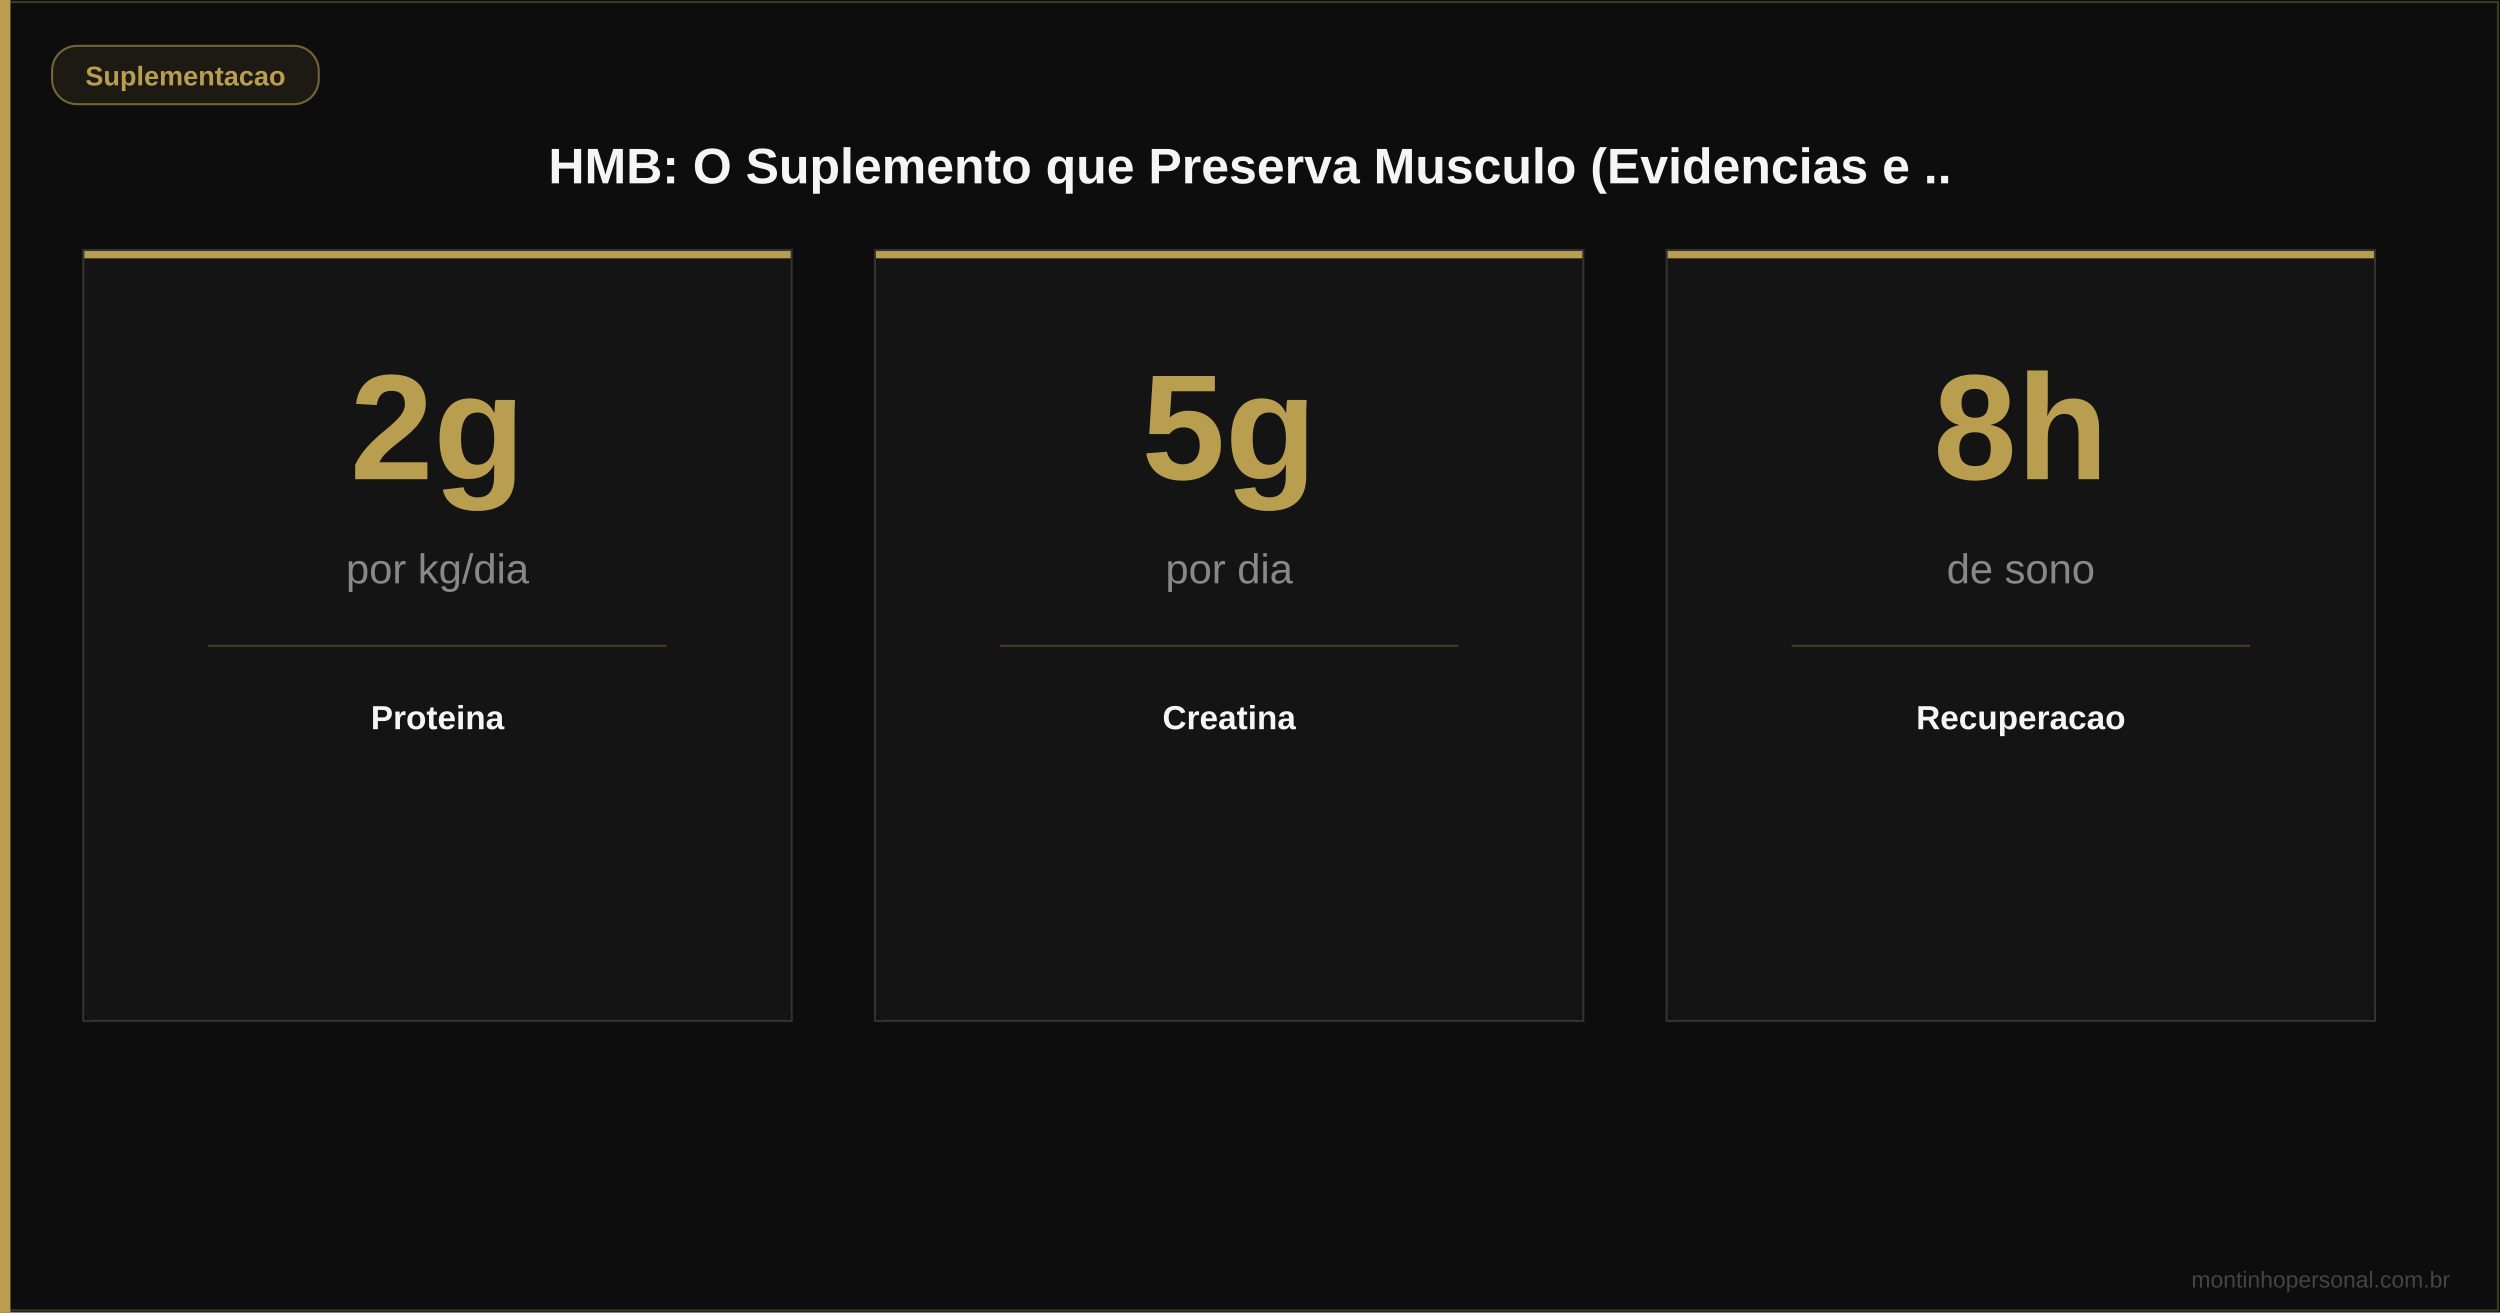
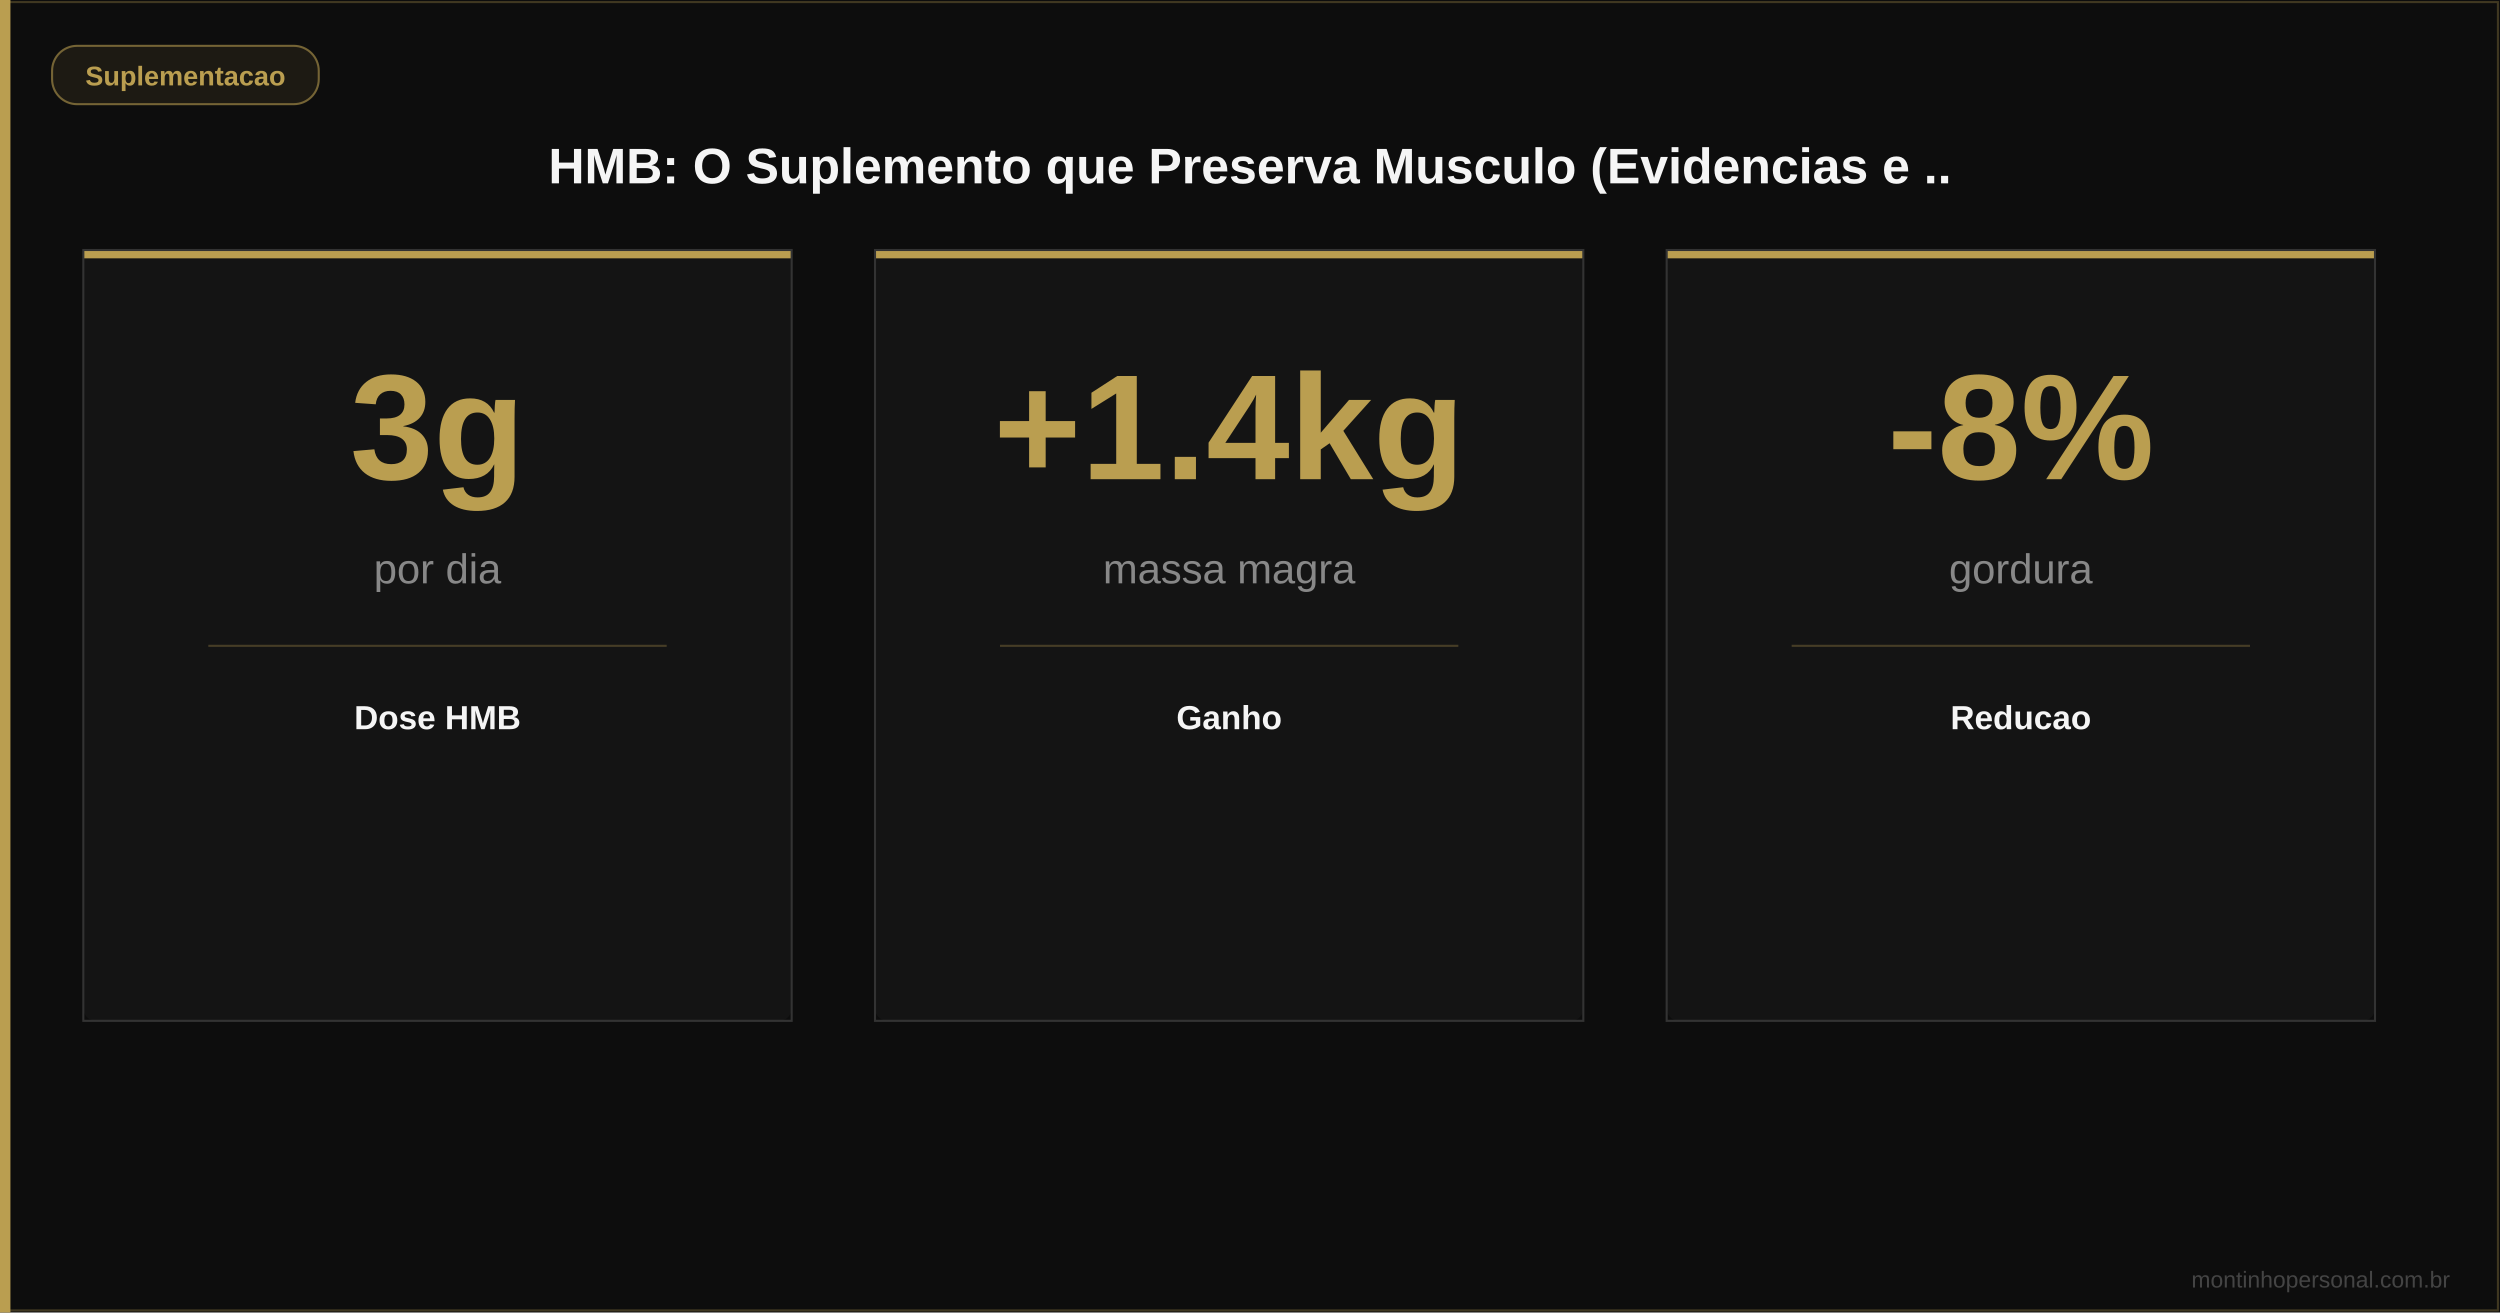
<svg xmlns="http://www.w3.org/2000/svg" viewBox="0 0 1200 630" width="1200" height="630" role="img" aria-label="HMB: O Suplemento que Preserva Musculo (Evidencias e Protocolo)">
  <rect width="1200" height="630" fill="#0d0d0d" />
  <rect x="0" y="0" width="5" height="630" fill="#BA9E50" />
  <rect x="1" y="1" width="1198" height="628" fill="none" stroke="#BA9E50" stroke-width="1" opacity="0.3" />
  <rect x="25" y="22" width="128" height="28" rx="12" fill="#BA9E50" fill-opacity="0.15" stroke="#BA9E50" stroke-width="1" opacity="0.6" />
  <text x="89" y="41" font-family="Arial,sans-serif" font-size="13" fill="#BA9E50" text-anchor="middle" font-weight="600">Suplementacao</text>
  <text x="600" y="88" font-family="Arial,sans-serif" font-size="24" fill="#F5F5F5" text-anchor="middle" font-weight="bold">HMB: O Suplemento que Preserva Musculo (Evidencias e ..</text>
  <rect x="40" y="120" width="340" height="370" rx="6" fill="#141414" stroke="#BA9E50" stroke-width="0" stroke-opacity="0" />
  <rect x="40" y="120" width="340" height="4" fill="#BA9E50" />
  <rect x="40" y="120" width="340" height="370" fill="none" stroke="#333" stroke-width="1" />
-   <text x="210" y="230" font-family="Arial,sans-serif" font-size="72" fill="#BA9E50" text-anchor="middle" font-weight="bold">2g</text>
-   <text x="210" y="280" font-family="Arial,sans-serif" font-size="20" fill="#888888" text-anchor="middle">por kg/dia</text>
+   <text x="210" y="230" font-family="Arial,sans-serif" font-size="72" fill="#BA9E50" text-anchor="middle" font-weight="bold">3g</text>
+   <text x="210" y="280" font-family="Arial,sans-serif" font-size="20" fill="#888888" text-anchor="middle">por dia</text>
  <line x1="100" y1="310" x2="320" y2="310" stroke="#BA9E50" stroke-width="1" stroke-opacity="0.3" />
-   <text x="210" y="350" font-family="Arial,sans-serif" font-size="16" fill="#F5F5F5" text-anchor="middle" font-weight="600">Proteina</text>
+   <text x="210" y="350" font-family="Arial,sans-serif" font-size="16" fill="#F5F5F5" text-anchor="middle" font-weight="600">Dose HMB</text>
  <rect x="420" y="120" width="340" height="370" rx="6" fill="#141414" stroke="#BA9E50" stroke-width="0" stroke-opacity="0" />
  <rect x="420" y="120" width="340" height="4" fill="#BA9E50" />
  <rect x="420" y="120" width="340" height="370" fill="none" stroke="#333" stroke-width="1" />
-   <text x="590" y="230" font-family="Arial,sans-serif" font-size="72" fill="#BA9E50" text-anchor="middle" font-weight="bold">5g</text>
-   <text x="590" y="280" font-family="Arial,sans-serif" font-size="20" fill="#888888" text-anchor="middle">por dia</text>
+   <text x="590" y="230" font-family="Arial,sans-serif" font-size="72" fill="#BA9E50" text-anchor="middle" font-weight="bold">+1.4kg</text>
+   <text x="590" y="280" font-family="Arial,sans-serif" font-size="20" fill="#888888" text-anchor="middle">massa magra</text>
  <line x1="480" y1="310" x2="700" y2="310" stroke="#BA9E50" stroke-width="1" stroke-opacity="0.3" />
-   <text x="590" y="350" font-family="Arial,sans-serif" font-size="16" fill="#F5F5F5" text-anchor="middle" font-weight="600">Creatina</text>
+   <text x="590" y="350" font-family="Arial,sans-serif" font-size="16" fill="#F5F5F5" text-anchor="middle" font-weight="600">Ganho</text>
  <rect x="800" y="120" width="340" height="370" rx="6" fill="#141414" stroke="#BA9E50" stroke-width="0" stroke-opacity="0" />
  <rect x="800" y="120" width="340" height="4" fill="#BA9E50" />
  <rect x="800" y="120" width="340" height="370" fill="none" stroke="#333" stroke-width="1" />
-   <text x="970" y="230" font-family="Arial,sans-serif" font-size="72" fill="#BA9E50" text-anchor="middle" font-weight="bold">8h</text>
-   <text x="970" y="280" font-family="Arial,sans-serif" font-size="20" fill="#888888" text-anchor="middle">de sono</text>
+   <text x="970" y="230" font-family="Arial,sans-serif" font-size="72" fill="#BA9E50" text-anchor="middle" font-weight="bold">-8%</text>
+   <text x="970" y="280" font-family="Arial,sans-serif" font-size="20" fill="#888888" text-anchor="middle">gordura</text>
  <line x1="860" y1="310" x2="1080" y2="310" stroke="#BA9E50" stroke-width="1" stroke-opacity="0.3" />
-   <text x="970" y="350" font-family="Arial,sans-serif" font-size="16" fill="#F5F5F5" text-anchor="middle" font-weight="600">Recuperacao</text>
+   <text x="970" y="350" font-family="Arial,sans-serif" font-size="16" fill="#F5F5F5" text-anchor="middle" font-weight="600">Reducao</text>
  <text x="1176" y="618" font-family="Arial,sans-serif" font-size="11" fill="#444" text-anchor="end">montinhopersonal.com.br</text>
</svg>
